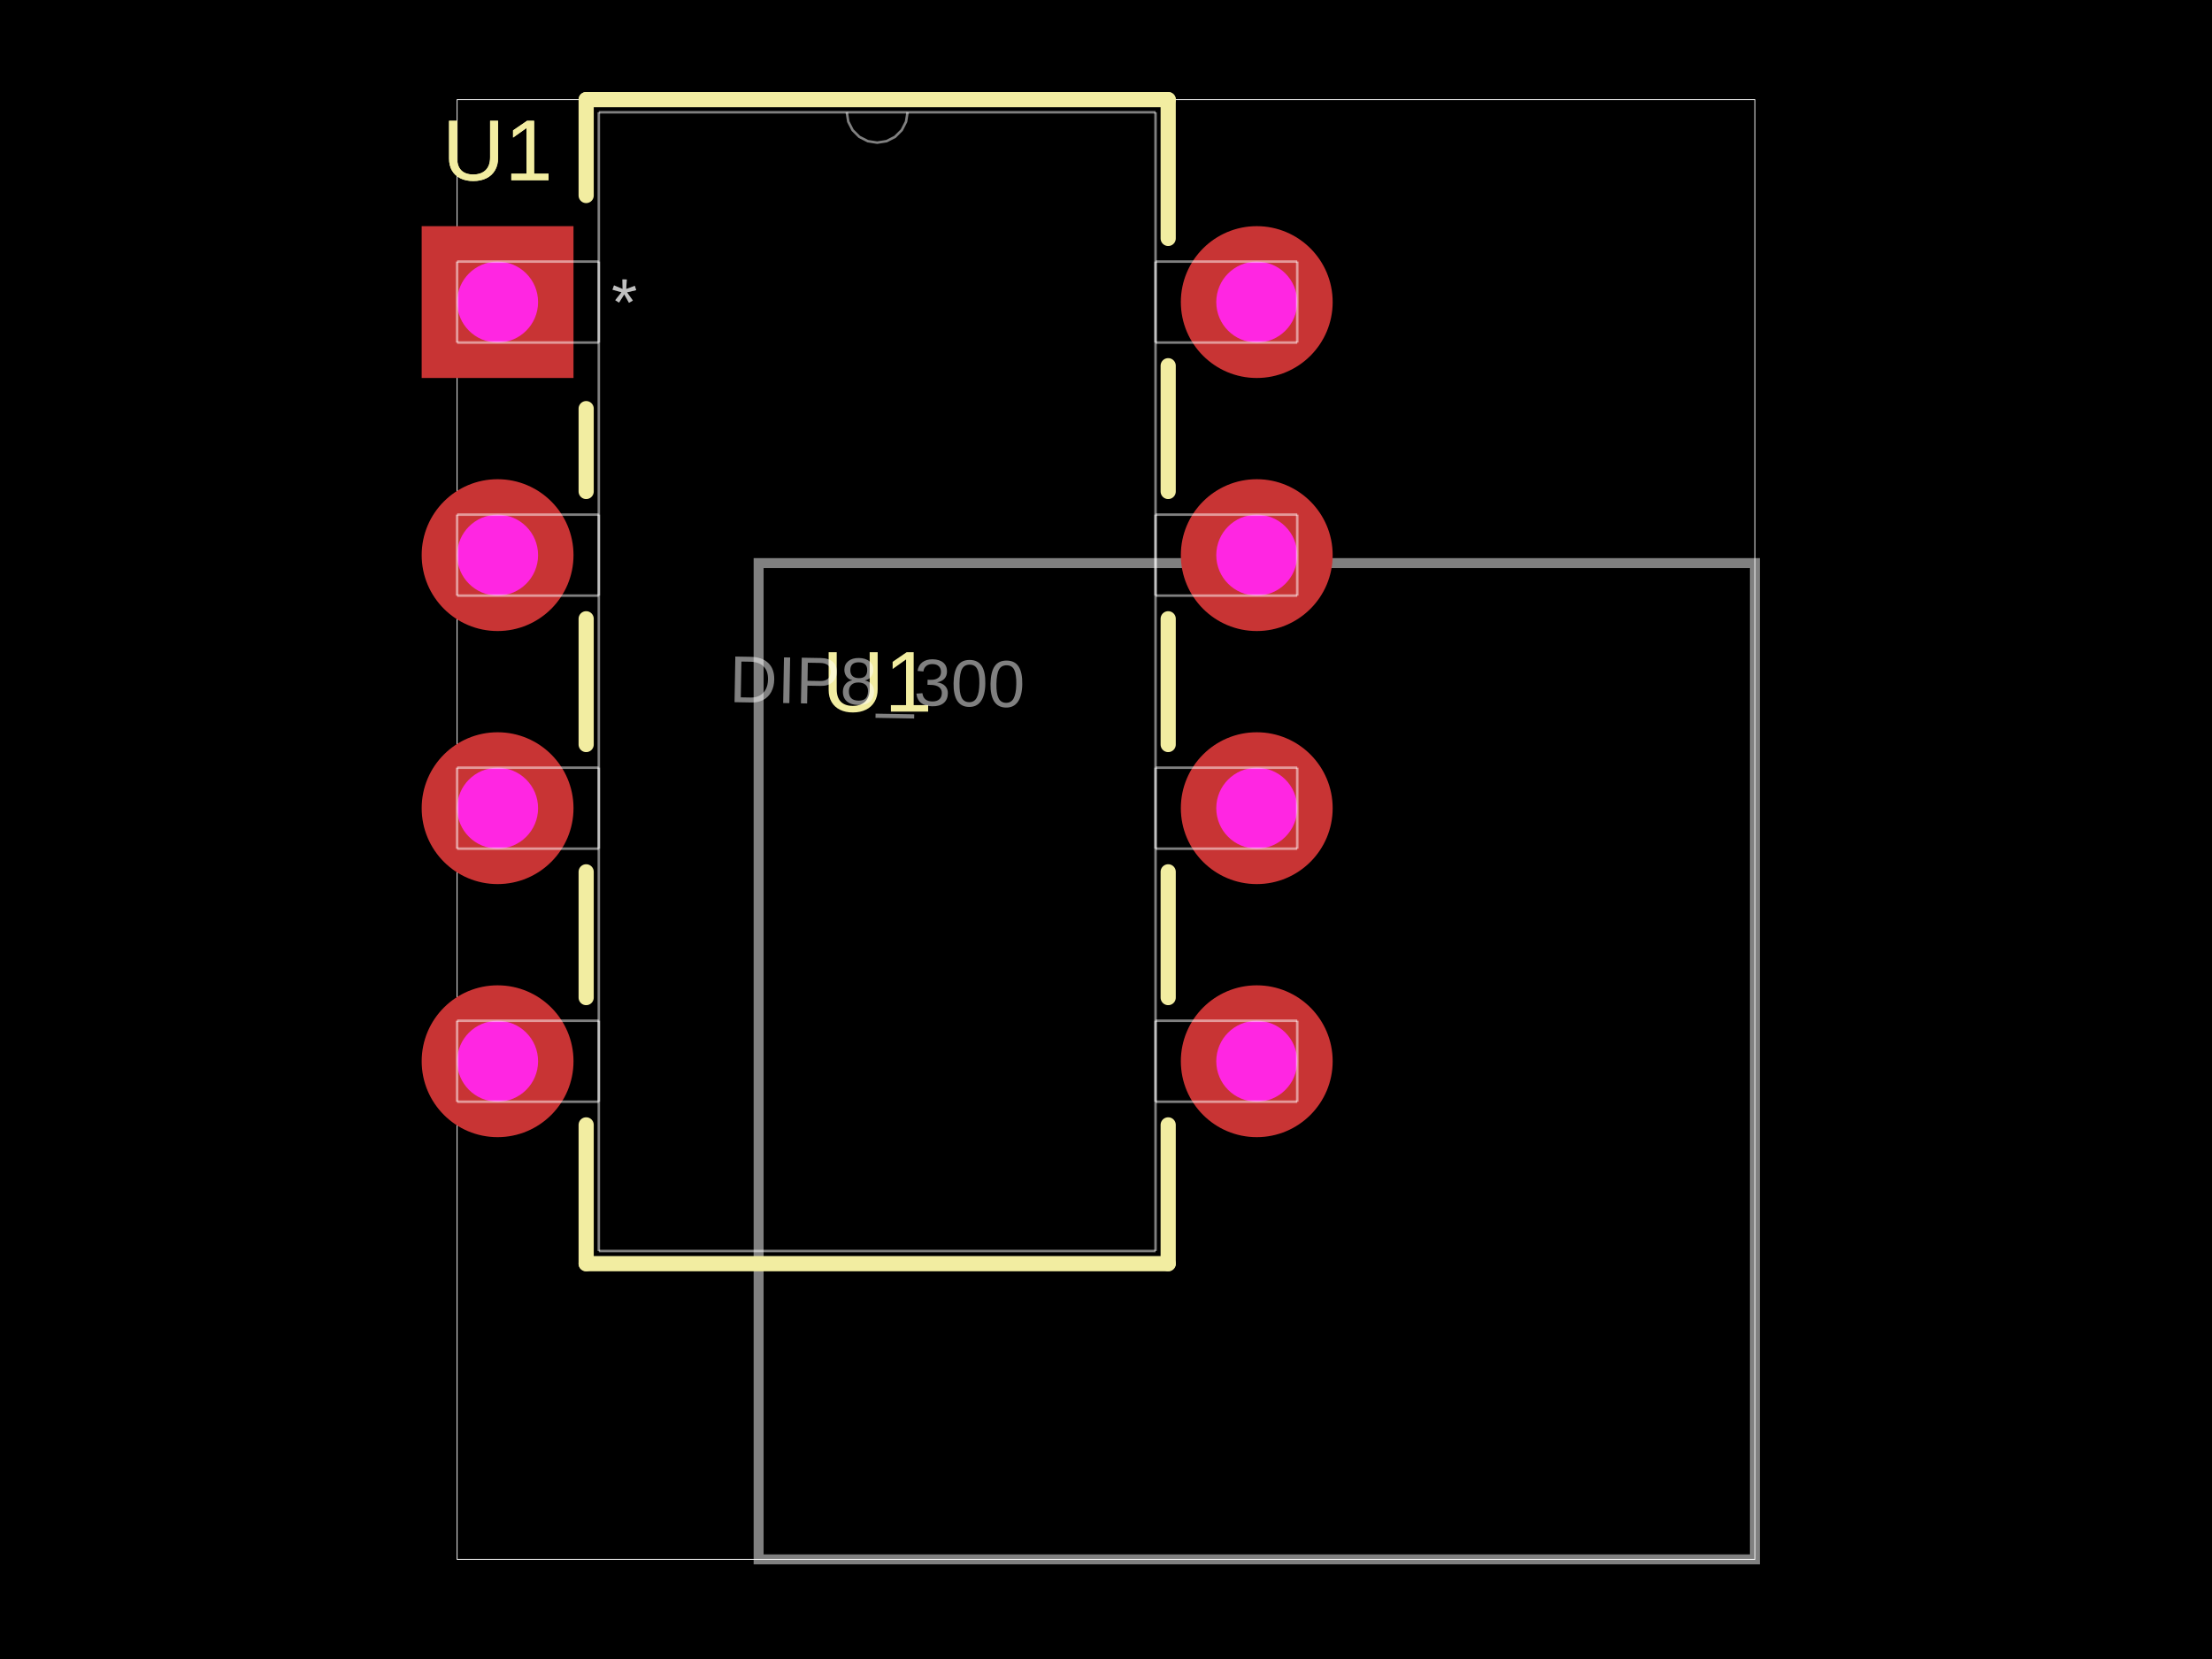
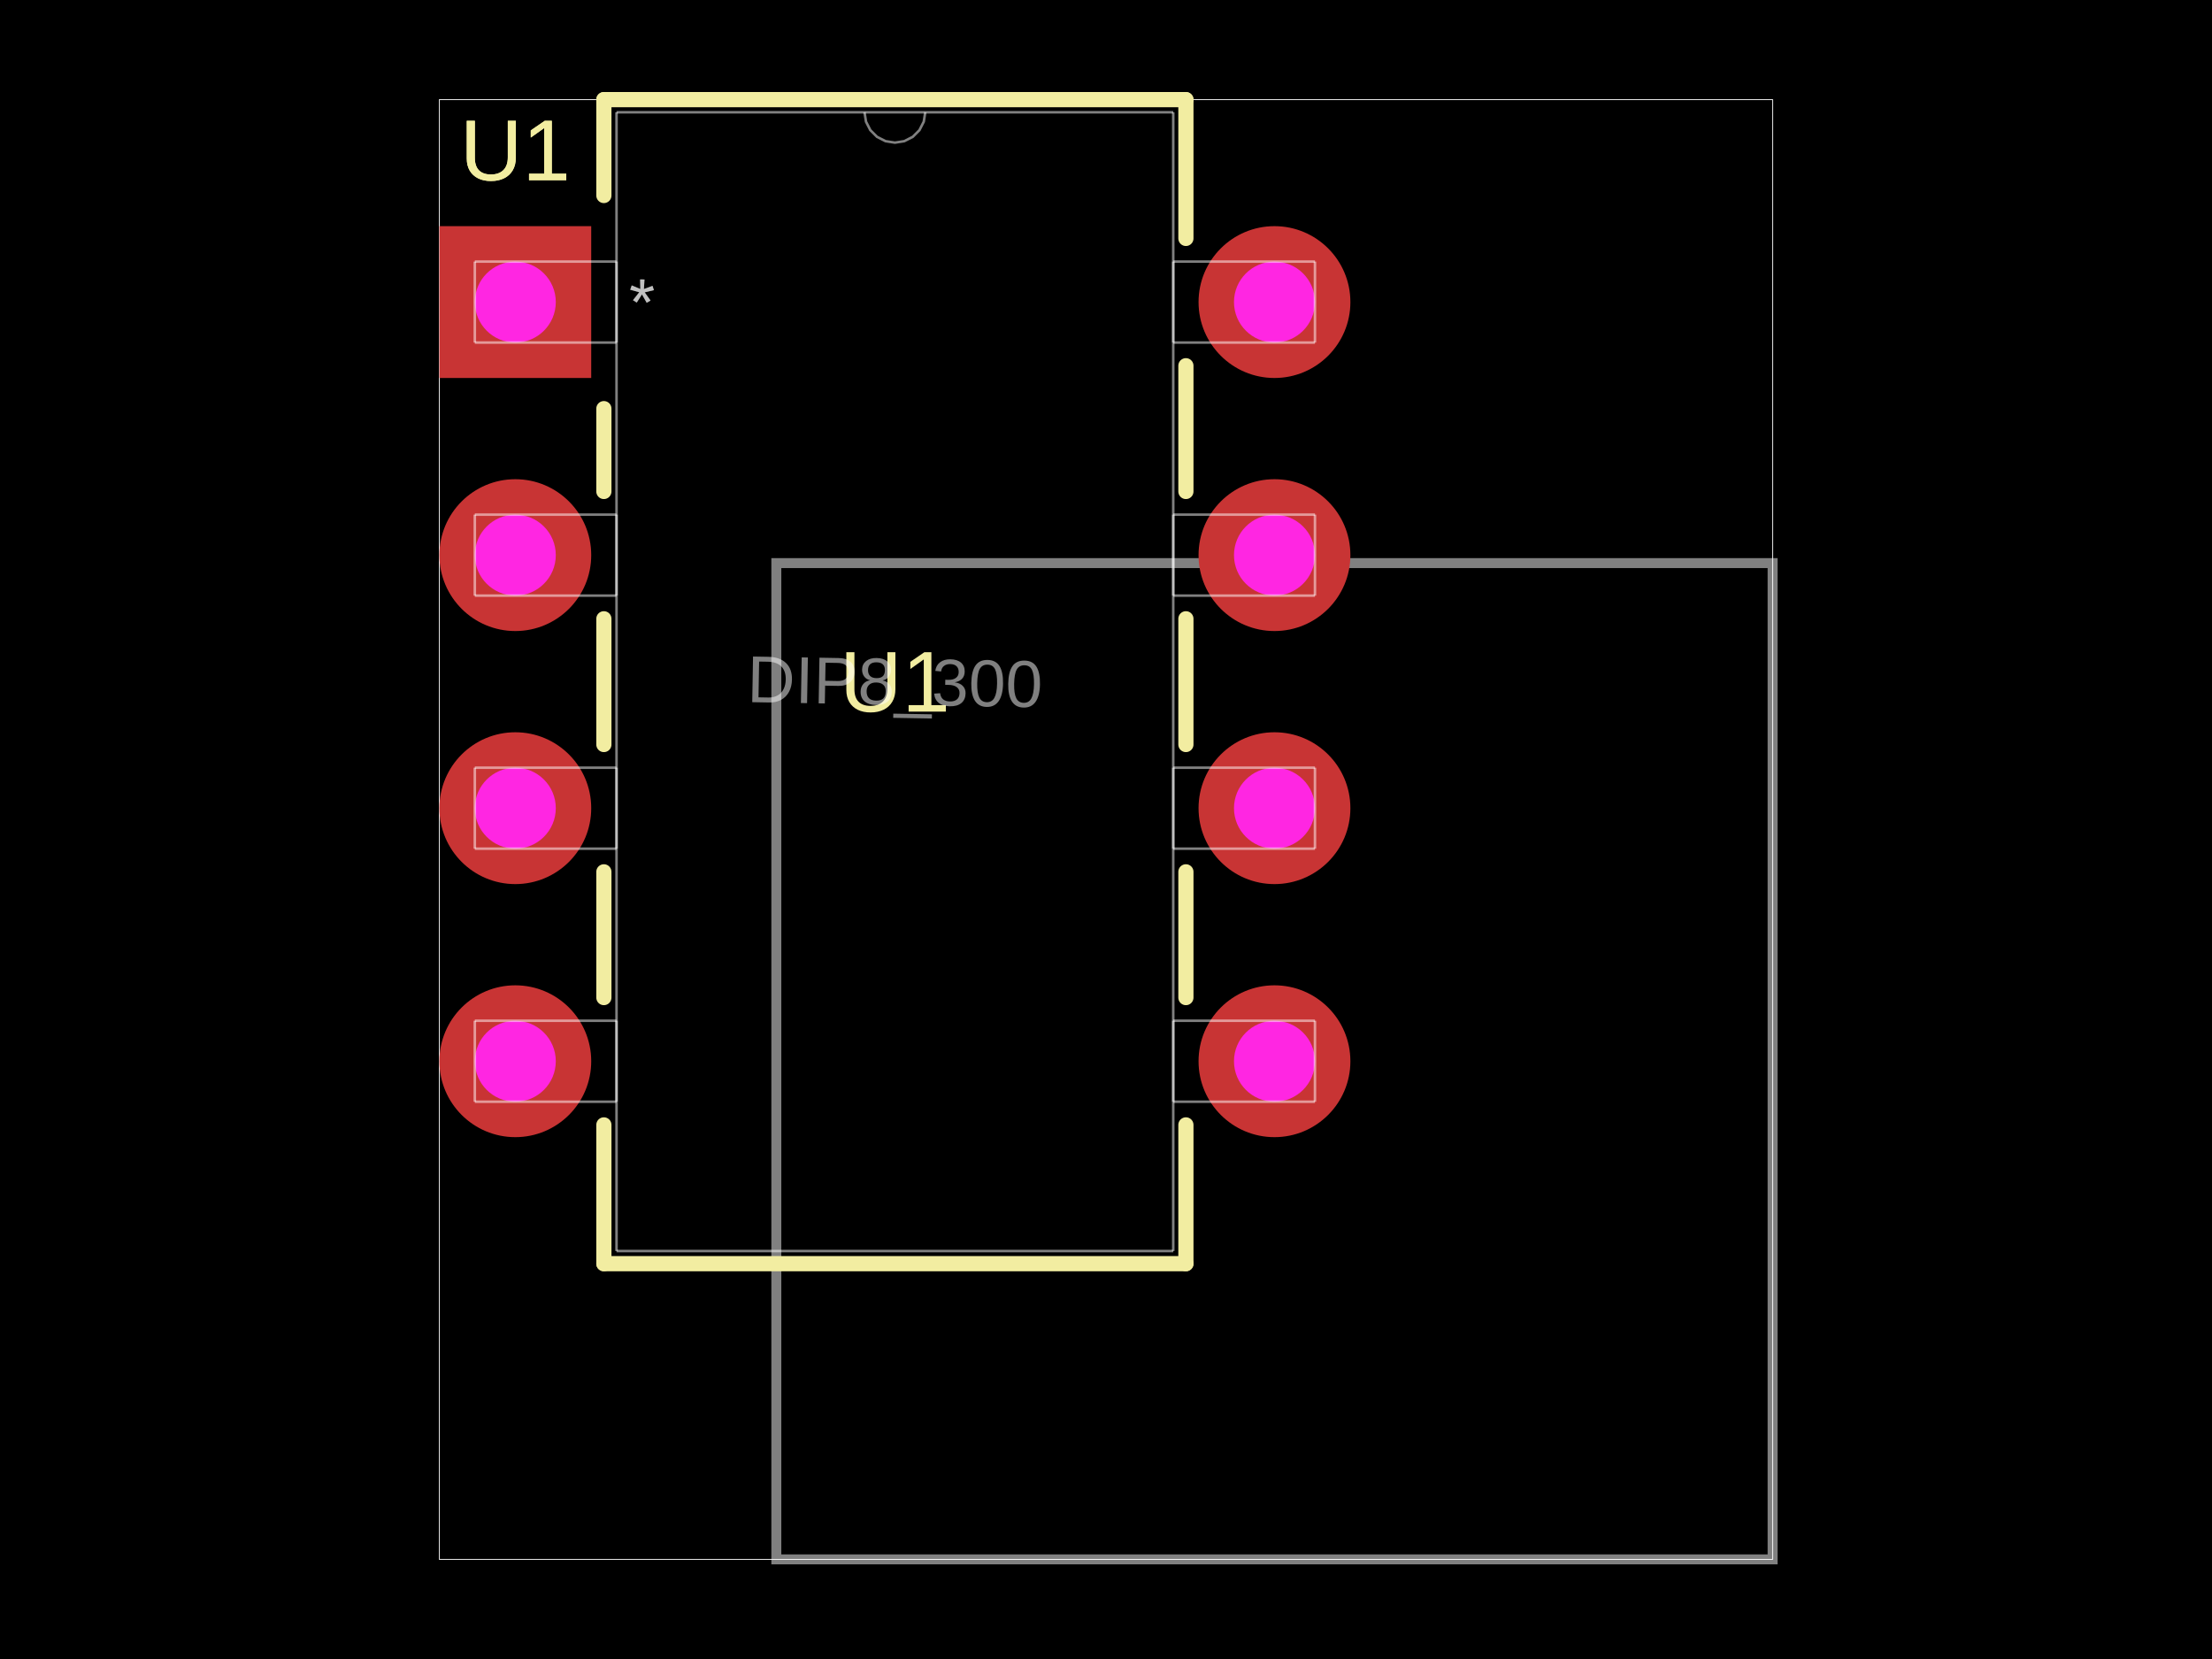
- <svg xmlns="http://www.w3.org/2000/svg" width="800" height="600" data-software-used-string="@tscircuit/core@0.0.1287">
+ <svg xmlns="http://www.w3.org/2000/svg" width="800" height="600" data-software-used-string="@tscircuit/core@0.0.1438">
  <style />
  <rect class="boundary" x="0" y="0" fill="#000" width="800" height="600" data-type="pcb_background" data-pcb-layer="global" />
-   <rect class="pcb-boundary" fill="none" stroke="#fff" stroke-width="0.3" x="165.318" y="36.032" width="469.363" height="527.937" data-type="pcb_boundary" data-pcb-layer="global" />
-   <path class="pcb-board" d="M 274.365 563.968 L 634.682 563.968 L 634.682 203.651 L 274.365 203.651 Z" fill="none" stroke="rgba(255, 255, 255, 0.5)" stroke-width="3.603" data-type="pcb_board" data-pcb-layer="board" />
-   <text x="0" y="0" dx="0" dy="0" fill="#f2eda1" font-family="Arial, sans-serif" font-size="31.227" text-anchor="middle" dominant-baseline="central" transform="matrix(1,0,0,1,317.2424,246.5289)" class="pcb-silkscreen-text pcb-silkscreen-top" data-pcb-silkscreen-text-id="pcb_component_0" stroke="none" data-type="pcb_silkscreen_text" data-pcb-layer="top">U1</text>
-   <text x="0" y="0" dx="0" dy="0" fill="#f2eda1" font-family="Arial, sans-serif" font-size="31.227" text-anchor="middle" dominant-baseline="central" transform="matrix(1,0,0,1,179.9616,54.33582)" class="pcb-silkscreen-text pcb-silkscreen-top" data-pcb-silkscreen-text-id="pcb_component_0" stroke="none" data-type="pcb_silkscreen_text" data-pcb-layer="top">U1</text>
-   <text x="0" y="0" dx="0" dy="0" fill="#f2eda1" font-family="Arial, sans-serif" font-size="31.227" text-anchor="middle" dominant-baseline="central" transform="matrix(1,0,0,1,179.9616,54.33582)" class="pcb-silkscreen-text pcb-silkscreen-top" data-pcb-silkscreen-text-id="pcb_component_0" stroke="none" data-type="pcb_silkscreen_text" data-pcb-layer="top">U1</text>
-   <path class="pcb-silkscreen pcb-silkscreen-top" d="M 211.994 457.026 L 422.491 457.026" fill="none" stroke="#f2eda1" stroke-width="5.491" stroke-linecap="round" stroke-linejoin="round" data-pcb-component-id="pcb_component_0" data-pcb-silkscreen-path-id="pcb_silkscreen_path_0" data-type="pcb_silkscreen_path" data-pcb-layer="top" />
-   <path class="pcb-silkscreen pcb-silkscreen-top" d="M 422.491 457.026 L 422.491 406.829" fill="none" stroke="#f2eda1" stroke-width="5.491" stroke-linecap="round" stroke-linejoin="round" data-pcb-component-id="pcb_component_0" data-pcb-silkscreen-path-id="pcb_silkscreen_path_1" data-type="pcb_silkscreen_path" data-pcb-layer="top" />
-   <path class="pcb-silkscreen pcb-silkscreen-top" d="M 422.491 36.032 L 211.994 36.032" fill="none" stroke="#f2eda1" stroke-width="5.491" stroke-linecap="round" stroke-linejoin="round" data-pcb-component-id="pcb_component_0" data-pcb-silkscreen-path-id="pcb_silkscreen_path_2" data-type="pcb_silkscreen_path" data-pcb-layer="top" />
-   <path class="pcb-silkscreen pcb-silkscreen-top" d="M 211.994 36.032 L 211.994 70.71" fill="none" stroke="#f2eda1" stroke-width="5.491" stroke-linecap="round" stroke-linejoin="round" data-pcb-component-id="pcb_component_0" data-pcb-silkscreen-path-id="pcb_silkscreen_path_3" data-type="pcb_silkscreen_path" data-pcb-layer="top" />
-   <path class="pcb-silkscreen pcb-silkscreen-top" d="M 211.994 147.786 L 211.994 177.75" fill="none" stroke="#f2eda1" stroke-width="5.491" stroke-linecap="round" stroke-linejoin="round" data-pcb-component-id="pcb_component_0" data-pcb-silkscreen-path-id="pcb_silkscreen_path_4" data-type="pcb_silkscreen_path" data-pcb-layer="top" />
-   <path class="pcb-silkscreen pcb-silkscreen-top" d="M 211.994 223.788 L 211.994 269.27" fill="none" stroke="#f2eda1" stroke-width="5.491" stroke-linecap="round" stroke-linejoin="round" data-pcb-component-id="pcb_component_0" data-pcb-silkscreen-path-id="pcb_silkscreen_path_5" data-type="pcb_silkscreen_path" data-pcb-layer="top" />
-   <path class="pcb-silkscreen pcb-silkscreen-top" d="M 211.994 315.308 L 211.994 360.791" fill="none" stroke="#f2eda1" stroke-width="5.491" stroke-linecap="round" stroke-linejoin="round" data-pcb-component-id="pcb_component_0" data-pcb-silkscreen-path-id="pcb_silkscreen_path_6" data-type="pcb_silkscreen_path" data-pcb-layer="top" />
-   <path class="pcb-silkscreen pcb-silkscreen-top" d="M 211.994 406.829 L 211.994 457.026" fill="none" stroke="#f2eda1" stroke-width="5.491" stroke-linecap="round" stroke-linejoin="round" data-pcb-component-id="pcb_component_0" data-pcb-silkscreen-path-id="pcb_silkscreen_path_7" data-type="pcb_silkscreen_path" data-pcb-layer="top" />
-   <path class="pcb-silkscreen pcb-silkscreen-top" d="M 422.491 360.791 L 422.491 315.308" fill="none" stroke="#f2eda1" stroke-width="5.491" stroke-linecap="round" stroke-linejoin="round" data-pcb-component-id="pcb_component_0" data-pcb-silkscreen-path-id="pcb_silkscreen_path_8" data-type="pcb_silkscreen_path" data-pcb-layer="top" />
-   <path class="pcb-silkscreen pcb-silkscreen-top" d="M 422.491 269.27 L 422.491 223.788" fill="none" stroke="#f2eda1" stroke-width="5.491" stroke-linecap="round" stroke-linejoin="round" data-pcb-component-id="pcb_component_0" data-pcb-silkscreen-path-id="pcb_silkscreen_path_9" data-type="pcb_silkscreen_path" data-pcb-layer="top" />
-   <path class="pcb-silkscreen pcb-silkscreen-top" d="M 422.491 177.75 L 422.491 132.267" fill="none" stroke="#f2eda1" stroke-width="5.491" stroke-linecap="round" stroke-linejoin="round" data-pcb-component-id="pcb_component_0" data-pcb-silkscreen-path-id="pcb_silkscreen_path_10" data-type="pcb_silkscreen_path" data-pcb-layer="top" />
-   <path class="pcb-silkscreen pcb-silkscreen-top" d="M 422.491 86.229 L 422.491 36.032" fill="none" stroke="#f2eda1" stroke-width="5.491" stroke-linecap="round" stroke-linejoin="round" data-pcb-component-id="pcb_component_0" data-pcb-silkscreen-path-id="pcb_silkscreen_path_11" data-type="pcb_silkscreen_path" data-pcb-layer="top" />
-   <g data-type="pcb_plated_hole" data-pcb-layer="through">
-     <rect class="pcb-hole-outer-pad" fill="rgb(200, 52, 52)" x="152.505" y="81.792" width="54.912" height="54.912" data-type="pcb_plated_hole" data-pcb-layer="top" />
-     <circle class="pcb-hole-inner" fill="#FF26E2" cx="179.962" cy="109.248" r="14.643" data-type="pcb_plated_hole_drill" data-pcb-layer="drill" />
+   <rect class="pcb-boundary" fill="none" stroke="#fff" stroke-width="0.3" x="158.912" y="36.032" width="482.176" height="527.937" data-type="pcb_boundary" data-pcb-layer="global" />
+   <path class="pcb-board" d="M 280.771 563.968 L 641.088 563.968 L 641.088 203.651 L 280.771 203.651 Z" fill="none" stroke="rgba(255, 255, 255, 0.5)" stroke-width="3.603" data-type="pcb_board" data-pcb-layer="board" />
+   <text x="0" y="0" dx="0" dy="0" fill="#f2eda1" font-family="Arial, sans-serif" font-size="31.227" text-anchor="middle" dominant-baseline="central" transform="matrix(1,0,0,1,323.6488,246.5289)" class="pcb-silkscreen-text pcb-silkscreen-top" data-pcb-silkscreen-text-id="pcb_silkscreen_text_0" stroke="none" data-type="pcb_silkscreen_text" data-pcb-layer="top">U1</text>
+   <text x="0" y="0" dx="0" dy="0" fill="#f2eda1" font-family="Arial, sans-serif" font-size="31.227" text-anchor="middle" dominant-baseline="central" transform="matrix(1,0,0,1,186.368,54.33582)" class="pcb-silkscreen-text pcb-silkscreen-top" data-pcb-silkscreen-text-id="pcb_silkscreen_text_1" stroke="none" data-type="pcb_silkscreen_text" data-pcb-layer="top">U1</text>
+   <text x="0" y="0" dx="0" dy="0" fill="#f2eda1" font-family="Arial, sans-serif" font-size="31.227" text-anchor="middle" dominant-baseline="central" transform="matrix(1,0,0,1,186.368,54.33582)" class="pcb-silkscreen-text pcb-silkscreen-top" data-pcb-silkscreen-text-id="pcb_silkscreen_text_2" stroke="none" data-type="pcb_silkscreen_text" data-pcb-layer="top">U1</text>
+   <path class="pcb-silkscreen pcb-silkscreen-top" d="M 218.4 457.026 L 428.897 457.026" fill="none" stroke="#f2eda1" stroke-width="5.491" stroke-linecap="round" stroke-linejoin="round" data-pcb-component-id="pcb_component_0" data-pcb-silkscreen-path-id="pcb_silkscreen_path_0" data-type="pcb_silkscreen_path" data-pcb-layer="top" />
+   <path class="pcb-silkscreen pcb-silkscreen-top" d="M 428.897 457.026 L 428.897 406.829" fill="none" stroke="#f2eda1" stroke-width="5.491" stroke-linecap="round" stroke-linejoin="round" data-pcb-component-id="pcb_component_0" data-pcb-silkscreen-path-id="pcb_silkscreen_path_1" data-type="pcb_silkscreen_path" data-pcb-layer="top" />
+   <path class="pcb-silkscreen pcb-silkscreen-top" d="M 428.897 36.032 L 218.4 36.032" fill="none" stroke="#f2eda1" stroke-width="5.491" stroke-linecap="round" stroke-linejoin="round" data-pcb-component-id="pcb_component_0" data-pcb-silkscreen-path-id="pcb_silkscreen_path_2" data-type="pcb_silkscreen_path" data-pcb-layer="top" />
+   <path class="pcb-silkscreen pcb-silkscreen-top" d="M 218.4 36.032 L 218.4 70.71" fill="none" stroke="#f2eda1" stroke-width="5.491" stroke-linecap="round" stroke-linejoin="round" data-pcb-component-id="pcb_component_0" data-pcb-silkscreen-path-id="pcb_silkscreen_path_3" data-type="pcb_silkscreen_path" data-pcb-layer="top" />
+   <path class="pcb-silkscreen pcb-silkscreen-top" d="M 218.4 147.786 L 218.4 177.75" fill="none" stroke="#f2eda1" stroke-width="5.491" stroke-linecap="round" stroke-linejoin="round" data-pcb-component-id="pcb_component_0" data-pcb-silkscreen-path-id="pcb_silkscreen_path_4" data-type="pcb_silkscreen_path" data-pcb-layer="top" />
+   <path class="pcb-silkscreen pcb-silkscreen-top" d="M 218.4 223.788 L 218.4 269.27" fill="none" stroke="#f2eda1" stroke-width="5.491" stroke-linecap="round" stroke-linejoin="round" data-pcb-component-id="pcb_component_0" data-pcb-silkscreen-path-id="pcb_silkscreen_path_5" data-type="pcb_silkscreen_path" data-pcb-layer="top" />
+   <path class="pcb-silkscreen pcb-silkscreen-top" d="M 218.4 315.308 L 218.4 360.791" fill="none" stroke="#f2eda1" stroke-width="5.491" stroke-linecap="round" stroke-linejoin="round" data-pcb-component-id="pcb_component_0" data-pcb-silkscreen-path-id="pcb_silkscreen_path_6" data-type="pcb_silkscreen_path" data-pcb-layer="top" />
+   <path class="pcb-silkscreen pcb-silkscreen-top" d="M 218.4 406.829 L 218.4 457.026" fill="none" stroke="#f2eda1" stroke-width="5.491" stroke-linecap="round" stroke-linejoin="round" data-pcb-component-id="pcb_component_0" data-pcb-silkscreen-path-id="pcb_silkscreen_path_7" data-type="pcb_silkscreen_path" data-pcb-layer="top" />
+   <path class="pcb-silkscreen pcb-silkscreen-top" d="M 428.897 360.791 L 428.897 315.308" fill="none" stroke="#f2eda1" stroke-width="5.491" stroke-linecap="round" stroke-linejoin="round" data-pcb-component-id="pcb_component_0" data-pcb-silkscreen-path-id="pcb_silkscreen_path_8" data-type="pcb_silkscreen_path" data-pcb-layer="top" />
+   <path class="pcb-silkscreen pcb-silkscreen-top" d="M 428.897 269.27 L 428.897 223.788" fill="none" stroke="#f2eda1" stroke-width="5.491" stroke-linecap="round" stroke-linejoin="round" data-pcb-component-id="pcb_component_0" data-pcb-silkscreen-path-id="pcb_silkscreen_path_9" data-type="pcb_silkscreen_path" data-pcb-layer="top" />
+   <path class="pcb-silkscreen pcb-silkscreen-top" d="M 428.897 177.75 L 428.897 132.267" fill="none" stroke="#f2eda1" stroke-width="5.491" stroke-linecap="round" stroke-linejoin="round" data-pcb-component-id="pcb_component_0" data-pcb-silkscreen-path-id="pcb_silkscreen_path_10" data-type="pcb_silkscreen_path" data-pcb-layer="top" />
+   <path class="pcb-silkscreen pcb-silkscreen-top" d="M 428.897 86.229 L 428.897 36.032" fill="none" stroke="#f2eda1" stroke-width="5.491" stroke-linecap="round" stroke-linejoin="round" data-pcb-component-id="pcb_component_0" data-pcb-silkscreen-path-id="pcb_silkscreen_path_11" data-type="pcb_silkscreen_path" data-pcb-layer="top" />
+   <g data-type="pcb_plated_hole" data-pcb-layer="through" data-pad-name="U1.pin1">
+     <rect class="pcb-hole-outer-pad" fill="rgb(200, 52, 52)" x="158.912" y="81.792" width="54.912" height="54.912" data-type="pcb_plated_hole" data-pcb-layer="top" />
+     <circle class="pcb-hole-inner" fill="#FF26E2" cx="186.368" cy="109.248" r="14.643" data-type="pcb_plated_hole_drill" data-pcb-layer="drill" />
  </g>
-   <g data-type="pcb_plated_hole" data-pcb-layer="through">
-     <circle class="pcb-hole-outer" fill="rgb(200, 52, 52)" cx="179.962" cy="200.769" r="27.456" data-type="pcb_plated_hole" data-pcb-layer="top" />
-     <circle class="pcb-hole-inner" fill="#FF26E2" cx="179.962" cy="200.769" r="14.643" data-type="pcb_plated_hole_drill" data-pcb-layer="drill" />
+   <g data-type="pcb_plated_hole" data-pcb-layer="through" data-pad-name="U1.pin2">
+     <circle class="pcb-hole-outer" fill="rgb(200, 52, 52)" cx="186.368" cy="200.769" r="27.456" data-type="pcb_plated_hole" data-pcb-layer="top" />
+     <circle class="pcb-hole-inner" fill="#FF26E2" cx="186.368" cy="200.769" r="14.643" data-type="pcb_plated_hole_drill" data-pcb-layer="drill" />
  </g>
-   <g data-type="pcb_plated_hole" data-pcb-layer="through">
-     <circle class="pcb-hole-outer" fill="rgb(200, 52, 52)" cx="179.962" cy="292.289" r="27.456" data-type="pcb_plated_hole" data-pcb-layer="top" />
-     <circle class="pcb-hole-inner" fill="#FF26E2" cx="179.962" cy="292.289" r="14.643" data-type="pcb_plated_hole_drill" data-pcb-layer="drill" />
+   <g data-type="pcb_plated_hole" data-pcb-layer="through" data-pad-name="U1.pin3">
+     <circle class="pcb-hole-outer" fill="rgb(200, 52, 52)" cx="186.368" cy="292.289" r="27.456" data-type="pcb_plated_hole" data-pcb-layer="top" />
+     <circle class="pcb-hole-inner" fill="#FF26E2" cx="186.368" cy="292.289" r="14.643" data-type="pcb_plated_hole_drill" data-pcb-layer="drill" />
  </g>
-   <g data-type="pcb_plated_hole" data-pcb-layer="through">
-     <circle class="pcb-hole-outer" fill="rgb(200, 52, 52)" cx="179.962" cy="383.81" r="27.456" data-type="pcb_plated_hole" data-pcb-layer="top" />
-     <circle class="pcb-hole-inner" fill="#FF26E2" cx="179.962" cy="383.81" r="14.643" data-type="pcb_plated_hole_drill" data-pcb-layer="drill" />
+   <g data-type="pcb_plated_hole" data-pcb-layer="through" data-pad-name="U1.pin4">
+     <circle class="pcb-hole-outer" fill="rgb(200, 52, 52)" cx="186.368" cy="383.81" r="27.456" data-type="pcb_plated_hole" data-pcb-layer="top" />
+     <circle class="pcb-hole-inner" fill="#FF26E2" cx="186.368" cy="383.81" r="14.643" data-type="pcb_plated_hole_drill" data-pcb-layer="drill" />
  </g>
-   <g data-type="pcb_plated_hole" data-pcb-layer="through">
-     <circle class="pcb-hole-outer" fill="rgb(200, 52, 52)" cx="454.523" cy="383.81" r="27.456" data-type="pcb_plated_hole" data-pcb-layer="top" />
-     <circle class="pcb-hole-inner" fill="#FF26E2" cx="454.523" cy="383.81" r="14.643" data-type="pcb_plated_hole_drill" data-pcb-layer="drill" />
+   <g data-type="pcb_plated_hole" data-pcb-layer="through" data-pad-name="U1.pin5">
+     <circle class="pcb-hole-outer" fill="rgb(200, 52, 52)" cx="460.93" cy="383.81" r="27.456" data-type="pcb_plated_hole" data-pcb-layer="top" />
+     <circle class="pcb-hole-inner" fill="#FF26E2" cx="460.93" cy="383.81" r="14.643" data-type="pcb_plated_hole_drill" data-pcb-layer="drill" />
  </g>
-   <g data-type="pcb_plated_hole" data-pcb-layer="through">
-     <circle class="pcb-hole-outer" fill="rgb(200, 52, 52)" cx="454.523" cy="292.289" r="27.456" data-type="pcb_plated_hole" data-pcb-layer="top" />
-     <circle class="pcb-hole-inner" fill="#FF26E2" cx="454.523" cy="292.289" r="14.643" data-type="pcb_plated_hole_drill" data-pcb-layer="drill" />
+   <g data-type="pcb_plated_hole" data-pcb-layer="through" data-pad-name="U1.pin6">
+     <circle class="pcb-hole-outer" fill="rgb(200, 52, 52)" cx="460.93" cy="292.289" r="27.456" data-type="pcb_plated_hole" data-pcb-layer="top" />
+     <circle class="pcb-hole-inner" fill="#FF26E2" cx="460.93" cy="292.289" r="14.643" data-type="pcb_plated_hole_drill" data-pcb-layer="drill" />
  </g>
-   <g data-type="pcb_plated_hole" data-pcb-layer="through">
-     <circle class="pcb-hole-outer" fill="rgb(200, 52, 52)" cx="454.523" cy="200.769" r="27.456" data-type="pcb_plated_hole" data-pcb-layer="top" />
-     <circle class="pcb-hole-inner" fill="#FF26E2" cx="454.523" cy="200.769" r="14.643" data-type="pcb_plated_hole_drill" data-pcb-layer="drill" />
+   <g data-type="pcb_plated_hole" data-pcb-layer="through" data-pad-name="U1.pin7">
+     <circle class="pcb-hole-outer" fill="rgb(200, 52, 52)" cx="460.93" cy="200.769" r="27.456" data-type="pcb_plated_hole" data-pcb-layer="top" />
+     <circle class="pcb-hole-inner" fill="#FF26E2" cx="460.93" cy="200.769" r="14.643" data-type="pcb_plated_hole_drill" data-pcb-layer="drill" />
  </g>
-   <g data-type="pcb_plated_hole" data-pcb-layer="through">
-     <circle class="pcb-hole-outer" fill="rgb(200, 52, 52)" cx="454.523" cy="109.248" r="27.456" data-type="pcb_plated_hole" data-pcb-layer="top" />
-     <circle class="pcb-hole-inner" fill="#FF26E2" cx="454.523" cy="109.248" r="14.643" data-type="pcb_plated_hole_drill" data-pcb-layer="drill" />
+   <g data-type="pcb_plated_hole" data-pcb-layer="through" data-pad-name="U1.pin8">
+     <circle class="pcb-hole-outer" fill="rgb(200, 52, 52)" cx="460.93" cy="109.248" r="27.456" data-type="pcb_plated_hole" data-pcb-layer="top" />
+     <circle class="pcb-hole-inner" fill="#FF26E2" cx="460.93" cy="109.248" r="14.643" data-type="pcb_plated_hole_drill" data-pcb-layer="drill" />
  </g>
-   <text x="0" y="0" font-family="Arial, sans-serif" font-size="24.021" text-anchor="middle" dominant-baseline="central" transform="matrix(0.9998477,0.01745241,-0.01745241,0.9998477,317.2424,246.5289)" class="pcb-fabrication-note-text" fill="rgba(255,255,255,0.5)" data-type="pcb_fabrication_note_text" data-pcb-layer="overlay">DIP8_300</text>
-   <text x="0" y="0" font-family="Arial, sans-serif" font-size="24.021" text-anchor="middle" dominant-baseline="central" transform="matrix(0.9998477,0.01745241,-0.01745241,0.9998477,225.7218,109.2481)" class="pcb-fabrication-note-text" fill="rgba(255,255,255,0.5)" data-type="pcb_fabrication_note_text" data-pcb-layer="overlay">*</text>
-   <text x="0" y="0" font-family="Arial, sans-serif" font-size="24.021" text-anchor="middle" dominant-baseline="central" transform="matrix(0.9998477,0.01745241,-0.01745241,0.9998477,225.7218,109.2481)" class="pcb-fabrication-note-text" fill="rgba(255,255,255,0.5)" data-type="pcb_fabrication_note_text" data-pcb-layer="overlay">*</text>
-   <path class="pcb-fabrication-note-path" stroke="rgba(255,255,255,0.5)" fill="none" d="M 216.57 123.891 L 216.57 94.605" stroke-width="0.915" data-pcb-component-id="pcb_component_0" data-pcb-fabrication-note-path-id="pcb_fabrication_note_path_0" data-type="pcb_fabrication_note_path" data-pcb-layer="overlay" />
-   <path class="pcb-fabrication-note-path" stroke="rgba(255,255,255,0.5)" fill="none" d="M 216.57 94.605 L 165.318 94.605" stroke-width="0.915" data-pcb-component-id="pcb_component_0" data-pcb-fabrication-note-path-id="pcb_fabrication_note_path_1" data-type="pcb_fabrication_note_path" data-pcb-layer="overlay" />
-   <path class="pcb-fabrication-note-path" stroke="rgba(255,255,255,0.5)" fill="none" d="M 165.318 94.605 L 165.318 123.891" stroke-width="0.915" data-pcb-component-id="pcb_component_0" data-pcb-fabrication-note-path-id="pcb_fabrication_note_path_2" data-type="pcb_fabrication_note_path" data-pcb-layer="overlay" />
-   <path class="pcb-fabrication-note-path" stroke="rgba(255,255,255,0.5)" fill="none" d="M 165.318 123.891 L 216.57 123.891" stroke-width="0.915" data-pcb-component-id="pcb_component_0" data-pcb-fabrication-note-path-id="pcb_fabrication_note_path_3" data-type="pcb_fabrication_note_path" data-pcb-layer="overlay" />
-   <path class="pcb-fabrication-note-path" stroke="rgba(255,255,255,0.5)" fill="none" d="M 216.57 215.412 L 216.57 186.125" stroke-width="0.915" data-pcb-component-id="pcb_component_0" data-pcb-fabrication-note-path-id="pcb_fabrication_note_path_4" data-type="pcb_fabrication_note_path" data-pcb-layer="overlay" />
-   <path class="pcb-fabrication-note-path" stroke="rgba(255,255,255,0.5)" fill="none" d="M 216.57 186.125 L 165.318 186.125" stroke-width="0.915" data-pcb-component-id="pcb_component_0" data-pcb-fabrication-note-path-id="pcb_fabrication_note_path_5" data-type="pcb_fabrication_note_path" data-pcb-layer="overlay" />
-   <path class="pcb-fabrication-note-path" stroke="rgba(255,255,255,0.5)" fill="none" d="M 165.318 186.125 L 165.318 215.412" stroke-width="0.915" data-pcb-component-id="pcb_component_0" data-pcb-fabrication-note-path-id="pcb_fabrication_note_path_6" data-type="pcb_fabrication_note_path" data-pcb-layer="overlay" />
-   <path class="pcb-fabrication-note-path" stroke="rgba(255,255,255,0.5)" fill="none" d="M 165.318 215.412 L 216.57 215.412" stroke-width="0.915" data-pcb-component-id="pcb_component_0" data-pcb-fabrication-note-path-id="pcb_fabrication_note_path_7" data-type="pcb_fabrication_note_path" data-pcb-layer="overlay" />
-   <path class="pcb-fabrication-note-path" stroke="rgba(255,255,255,0.5)" fill="none" d="M 216.57 306.933 L 216.57 277.646" stroke-width="0.915" data-pcb-component-id="pcb_component_0" data-pcb-fabrication-note-path-id="pcb_fabrication_note_path_8" data-type="pcb_fabrication_note_path" data-pcb-layer="overlay" />
-   <path class="pcb-fabrication-note-path" stroke="rgba(255,255,255,0.5)" fill="none" d="M 216.57 277.646 L 165.318 277.646" stroke-width="0.915" data-pcb-component-id="pcb_component_0" data-pcb-fabrication-note-path-id="pcb_fabrication_note_path_9" data-type="pcb_fabrication_note_path" data-pcb-layer="overlay" />
-   <path class="pcb-fabrication-note-path" stroke="rgba(255,255,255,0.5)" fill="none" d="M 165.318 277.646 L 165.318 306.933" stroke-width="0.915" data-pcb-component-id="pcb_component_0" data-pcb-fabrication-note-path-id="pcb_fabrication_note_path_10" data-type="pcb_fabrication_note_path" data-pcb-layer="overlay" />
-   <path class="pcb-fabrication-note-path" stroke="rgba(255,255,255,0.5)" fill="none" d="M 165.318 306.933 L 216.57 306.933" stroke-width="0.915" data-pcb-component-id="pcb_component_0" data-pcb-fabrication-note-path-id="pcb_fabrication_note_path_11" data-type="pcb_fabrication_note_path" data-pcb-layer="overlay" />
-   <path class="pcb-fabrication-note-path" stroke="rgba(255,255,255,0.5)" fill="none" d="M 216.57 398.453 L 216.57 369.166" stroke-width="0.915" data-pcb-component-id="pcb_component_0" data-pcb-fabrication-note-path-id="pcb_fabrication_note_path_12" data-type="pcb_fabrication_note_path" data-pcb-layer="overlay" />
-   <path class="pcb-fabrication-note-path" stroke="rgba(255,255,255,0.5)" fill="none" d="M 216.57 369.166 L 165.318 369.166" stroke-width="0.915" data-pcb-component-id="pcb_component_0" data-pcb-fabrication-note-path-id="pcb_fabrication_note_path_13" data-type="pcb_fabrication_note_path" data-pcb-layer="overlay" />
-   <path class="pcb-fabrication-note-path" stroke="rgba(255,255,255,0.5)" fill="none" d="M 165.318 369.166 L 165.318 398.453" stroke-width="0.915" data-pcb-component-id="pcb_component_0" data-pcb-fabrication-note-path-id="pcb_fabrication_note_path_14" data-type="pcb_fabrication_note_path" data-pcb-layer="overlay" />
-   <path class="pcb-fabrication-note-path" stroke="rgba(255,255,255,0.5)" fill="none" d="M 165.318 398.453 L 216.57 398.453" stroke-width="0.915" data-pcb-component-id="pcb_component_0" data-pcb-fabrication-note-path-id="pcb_fabrication_note_path_15" data-type="pcb_fabrication_note_path" data-pcb-layer="overlay" />
-   <path class="pcb-fabrication-note-path" stroke="rgba(255,255,255,0.5)" fill="none" d="M 417.915 369.166 L 417.915 398.453" stroke-width="0.915" data-pcb-component-id="pcb_component_0" data-pcb-fabrication-note-path-id="pcb_fabrication_note_path_16" data-type="pcb_fabrication_note_path" data-pcb-layer="overlay" />
-   <path class="pcb-fabrication-note-path" stroke="rgba(255,255,255,0.5)" fill="none" d="M 417.915 398.453 L 469.166 398.453" stroke-width="0.915" data-pcb-component-id="pcb_component_0" data-pcb-fabrication-note-path-id="pcb_fabrication_note_path_17" data-type="pcb_fabrication_note_path" data-pcb-layer="overlay" />
-   <path class="pcb-fabrication-note-path" stroke="rgba(255,255,255,0.5)" fill="none" d="M 469.166 398.453 L 469.166 369.166" stroke-width="0.915" data-pcb-component-id="pcb_component_0" data-pcb-fabrication-note-path-id="pcb_fabrication_note_path_18" data-type="pcb_fabrication_note_path" data-pcb-layer="overlay" />
-   <path class="pcb-fabrication-note-path" stroke="rgba(255,255,255,0.5)" fill="none" d="M 469.166 369.166 L 417.915 369.166" stroke-width="0.915" data-pcb-component-id="pcb_component_0" data-pcb-fabrication-note-path-id="pcb_fabrication_note_path_19" data-type="pcb_fabrication_note_path" data-pcb-layer="overlay" />
-   <path class="pcb-fabrication-note-path" stroke="rgba(255,255,255,0.5)" fill="none" d="M 417.915 277.646 L 417.915 306.933" stroke-width="0.915" data-pcb-component-id="pcb_component_0" data-pcb-fabrication-note-path-id="pcb_fabrication_note_path_20" data-type="pcb_fabrication_note_path" data-pcb-layer="overlay" />
-   <path class="pcb-fabrication-note-path" stroke="rgba(255,255,255,0.5)" fill="none" d="M 417.915 306.933 L 469.166 306.933" stroke-width="0.915" data-pcb-component-id="pcb_component_0" data-pcb-fabrication-note-path-id="pcb_fabrication_note_path_21" data-type="pcb_fabrication_note_path" data-pcb-layer="overlay" />
-   <path class="pcb-fabrication-note-path" stroke="rgba(255,255,255,0.5)" fill="none" d="M 469.166 306.933 L 469.166 277.646" stroke-width="0.915" data-pcb-component-id="pcb_component_0" data-pcb-fabrication-note-path-id="pcb_fabrication_note_path_22" data-type="pcb_fabrication_note_path" data-pcb-layer="overlay" />
-   <path class="pcb-fabrication-note-path" stroke="rgba(255,255,255,0.5)" fill="none" d="M 469.166 277.646 L 417.915 277.646" stroke-width="0.915" data-pcb-component-id="pcb_component_0" data-pcb-fabrication-note-path-id="pcb_fabrication_note_path_23" data-type="pcb_fabrication_note_path" data-pcb-layer="overlay" />
-   <path class="pcb-fabrication-note-path" stroke="rgba(255,255,255,0.5)" fill="none" d="M 417.915 186.125 L 417.915 215.412" stroke-width="0.915" data-pcb-component-id="pcb_component_0" data-pcb-fabrication-note-path-id="pcb_fabrication_note_path_24" data-type="pcb_fabrication_note_path" data-pcb-layer="overlay" />
-   <path class="pcb-fabrication-note-path" stroke="rgba(255,255,255,0.5)" fill="none" d="M 417.915 215.412 L 469.166 215.412" stroke-width="0.915" data-pcb-component-id="pcb_component_0" data-pcb-fabrication-note-path-id="pcb_fabrication_note_path_25" data-type="pcb_fabrication_note_path" data-pcb-layer="overlay" />
-   <path class="pcb-fabrication-note-path" stroke="rgba(255,255,255,0.5)" fill="none" d="M 469.166 215.412 L 469.166 186.125" stroke-width="0.915" data-pcb-component-id="pcb_component_0" data-pcb-fabrication-note-path-id="pcb_fabrication_note_path_26" data-type="pcb_fabrication_note_path" data-pcb-layer="overlay" />
-   <path class="pcb-fabrication-note-path" stroke="rgba(255,255,255,0.5)" fill="none" d="M 469.166 186.125 L 417.915 186.125" stroke-width="0.915" data-pcb-component-id="pcb_component_0" data-pcb-fabrication-note-path-id="pcb_fabrication_note_path_27" data-type="pcb_fabrication_note_path" data-pcb-layer="overlay" />
-   <path class="pcb-fabrication-note-path" stroke="rgba(255,255,255,0.5)" fill="none" d="M 417.915 94.605 L 417.915 123.891" stroke-width="0.915" data-pcb-component-id="pcb_component_0" data-pcb-fabrication-note-path-id="pcb_fabrication_note_path_28" data-type="pcb_fabrication_note_path" data-pcb-layer="overlay" />
-   <path class="pcb-fabrication-note-path" stroke="rgba(255,255,255,0.5)" fill="none" d="M 417.915 123.891 L 469.166 123.891" stroke-width="0.915" data-pcb-component-id="pcb_component_0" data-pcb-fabrication-note-path-id="pcb_fabrication_note_path_29" data-type="pcb_fabrication_note_path" data-pcb-layer="overlay" />
-   <path class="pcb-fabrication-note-path" stroke="rgba(255,255,255,0.5)" fill="none" d="M 469.166 123.891 L 469.166 94.605" stroke-width="0.915" data-pcb-component-id="pcb_component_0" data-pcb-fabrication-note-path-id="pcb_fabrication_note_path_30" data-type="pcb_fabrication_note_path" data-pcb-layer="overlay" />
-   <path class="pcb-fabrication-note-path" stroke="rgba(255,255,255,0.5)" fill="none" d="M 469.166 94.605 L 417.915 94.605" stroke-width="0.915" data-pcb-component-id="pcb_component_0" data-pcb-fabrication-note-path-id="pcb_fabrication_note_path_31" data-type="pcb_fabrication_note_path" data-pcb-layer="overlay" />
-   <path class="pcb-fabrication-note-path" stroke="rgba(255,255,255,0.5)" fill="none" d="M 216.57 452.45 L 417.915 452.45" stroke-width="0.915" data-pcb-component-id="pcb_component_0" data-pcb-fabrication-note-path-id="pcb_fabrication_note_path_32" data-type="pcb_fabrication_note_path" data-pcb-layer="overlay" />
-   <path class="pcb-fabrication-note-path" stroke="rgba(255,255,255,0.5)" fill="none" d="M 417.915 452.45 L 417.915 40.608" stroke-width="0.915" data-pcb-component-id="pcb_component_0" data-pcb-fabrication-note-path-id="pcb_fabrication_note_path_33" data-type="pcb_fabrication_note_path" data-pcb-layer="overlay" />
-   <path class="pcb-fabrication-note-path" stroke="rgba(255,255,255,0.5)" fill="none" d="M 417.915 40.608 L 216.57 40.608" stroke-width="0.915" data-pcb-component-id="pcb_component_0" data-pcb-fabrication-note-path-id="pcb_fabrication_note_path_34" data-type="pcb_fabrication_note_path" data-pcb-layer="overlay" />
-   <path class="pcb-fabrication-note-path" stroke="rgba(255,255,255,0.5)" fill="none" d="M 216.57 40.608 L 216.57 452.45" stroke-width="0.915" data-pcb-component-id="pcb_component_0" data-pcb-fabrication-note-path-id="pcb_fabrication_note_path_35" data-type="pcb_fabrication_note_path" data-pcb-layer="overlay" />
-   <path class="pcb-fabrication-note-path" stroke="rgba(255,255,255,0.5)" fill="none" d="M 328.225 40.608 L 327.687 44.002 L 326.127 47.063 L 323.698 49.493 L 320.636 51.053 L 317.242 51.59 L 313.849 51.053 L 310.787 49.493 L 308.357 47.063 L 306.797 44.002 L 306.26 40.608" stroke-width="0.915" data-pcb-component-id="pcb_component_0" data-pcb-fabrication-note-path-id="pcb_fabrication_note_path_36" data-type="pcb_fabrication_note_path" data-pcb-layer="overlay" />
+   <text x="0" y="0" font-family="Arial, sans-serif" font-size="24.021" text-anchor="middle" dominant-baseline="central" transform="matrix(0.9998477,0.01745241,-0.01745241,0.9998477,323.6488,246.5289)" class="pcb-fabrication-note-text" fill="rgba(255,255,255,0.5)" data-type="pcb_fabrication_note_text" data-pcb-layer="overlay">DIP8_300</text>
+   <text x="0" y="0" font-family="Arial, sans-serif" font-size="24.021" text-anchor="middle" dominant-baseline="central" transform="matrix(0.9998477,0.01745241,-0.01745241,0.9998477,232.1283,109.2481)" class="pcb-fabrication-note-text" fill="rgba(255,255,255,0.5)" data-type="pcb_fabrication_note_text" data-pcb-layer="overlay">*</text>
+   <text x="0" y="0" font-family="Arial, sans-serif" font-size="24.021" text-anchor="middle" dominant-baseline="central" transform="matrix(0.9998477,0.01745241,-0.01745241,0.9998477,232.1283,109.2481)" class="pcb-fabrication-note-text" fill="rgba(255,255,255,0.5)" data-type="pcb_fabrication_note_text" data-pcb-layer="overlay">*</text>
+   <path class="pcb-fabrication-note-path" stroke="rgba(255,255,255,0.5)" fill="none" d="M 222.976 123.891 L 222.976 94.605" stroke-width="0.915" data-pcb-component-id="pcb_component_0" data-pcb-fabrication-note-path-id="pcb_fabrication_note_path_0" data-type="pcb_fabrication_note_path" data-pcb-layer="overlay" />
+   <path class="pcb-fabrication-note-path" stroke="rgba(255,255,255,0.5)" fill="none" d="M 222.976 94.605 L 171.725 94.605" stroke-width="0.915" data-pcb-component-id="pcb_component_0" data-pcb-fabrication-note-path-id="pcb_fabrication_note_path_1" data-type="pcb_fabrication_note_path" data-pcb-layer="overlay" />
+   <path class="pcb-fabrication-note-path" stroke="rgba(255,255,255,0.5)" fill="none" d="M 171.725 94.605 L 171.725 123.891" stroke-width="0.915" data-pcb-component-id="pcb_component_0" data-pcb-fabrication-note-path-id="pcb_fabrication_note_path_2" data-type="pcb_fabrication_note_path" data-pcb-layer="overlay" />
+   <path class="pcb-fabrication-note-path" stroke="rgba(255,255,255,0.5)" fill="none" d="M 171.725 123.891 L 222.976 123.891" stroke-width="0.915" data-pcb-component-id="pcb_component_0" data-pcb-fabrication-note-path-id="pcb_fabrication_note_path_3" data-type="pcb_fabrication_note_path" data-pcb-layer="overlay" />
+   <path class="pcb-fabrication-note-path" stroke="rgba(255,255,255,0.5)" fill="none" d="M 222.976 215.412 L 222.976 186.125" stroke-width="0.915" data-pcb-component-id="pcb_component_0" data-pcb-fabrication-note-path-id="pcb_fabrication_note_path_4" data-type="pcb_fabrication_note_path" data-pcb-layer="overlay" />
+   <path class="pcb-fabrication-note-path" stroke="rgba(255,255,255,0.5)" fill="none" d="M 222.976 186.125 L 171.725 186.125" stroke-width="0.915" data-pcb-component-id="pcb_component_0" data-pcb-fabrication-note-path-id="pcb_fabrication_note_path_5" data-type="pcb_fabrication_note_path" data-pcb-layer="overlay" />
+   <path class="pcb-fabrication-note-path" stroke="rgba(255,255,255,0.5)" fill="none" d="M 171.725 186.125 L 171.725 215.412" stroke-width="0.915" data-pcb-component-id="pcb_component_0" data-pcb-fabrication-note-path-id="pcb_fabrication_note_path_6" data-type="pcb_fabrication_note_path" data-pcb-layer="overlay" />
+   <path class="pcb-fabrication-note-path" stroke="rgba(255,255,255,0.5)" fill="none" d="M 171.725 215.412 L 222.976 215.412" stroke-width="0.915" data-pcb-component-id="pcb_component_0" data-pcb-fabrication-note-path-id="pcb_fabrication_note_path_7" data-type="pcb_fabrication_note_path" data-pcb-layer="overlay" />
+   <path class="pcb-fabrication-note-path" stroke="rgba(255,255,255,0.5)" fill="none" d="M 222.976 306.933 L 222.976 277.646" stroke-width="0.915" data-pcb-component-id="pcb_component_0" data-pcb-fabrication-note-path-id="pcb_fabrication_note_path_8" data-type="pcb_fabrication_note_path" data-pcb-layer="overlay" />
+   <path class="pcb-fabrication-note-path" stroke="rgba(255,255,255,0.5)" fill="none" d="M 222.976 277.646 L 171.725 277.646" stroke-width="0.915" data-pcb-component-id="pcb_component_0" data-pcb-fabrication-note-path-id="pcb_fabrication_note_path_9" data-type="pcb_fabrication_note_path" data-pcb-layer="overlay" />
+   <path class="pcb-fabrication-note-path" stroke="rgba(255,255,255,0.5)" fill="none" d="M 171.725 277.646 L 171.725 306.933" stroke-width="0.915" data-pcb-component-id="pcb_component_0" data-pcb-fabrication-note-path-id="pcb_fabrication_note_path_10" data-type="pcb_fabrication_note_path" data-pcb-layer="overlay" />
+   <path class="pcb-fabrication-note-path" stroke="rgba(255,255,255,0.5)" fill="none" d="M 171.725 306.933 L 222.976 306.933" stroke-width="0.915" data-pcb-component-id="pcb_component_0" data-pcb-fabrication-note-path-id="pcb_fabrication_note_path_11" data-type="pcb_fabrication_note_path" data-pcb-layer="overlay" />
+   <path class="pcb-fabrication-note-path" stroke="rgba(255,255,255,0.5)" fill="none" d="M 222.976 398.453 L 222.976 369.166" stroke-width="0.915" data-pcb-component-id="pcb_component_0" data-pcb-fabrication-note-path-id="pcb_fabrication_note_path_12" data-type="pcb_fabrication_note_path" data-pcb-layer="overlay" />
+   <path class="pcb-fabrication-note-path" stroke="rgba(255,255,255,0.5)" fill="none" d="M 222.976 369.166 L 171.725 369.166" stroke-width="0.915" data-pcb-component-id="pcb_component_0" data-pcb-fabrication-note-path-id="pcb_fabrication_note_path_13" data-type="pcb_fabrication_note_path" data-pcb-layer="overlay" />
+   <path class="pcb-fabrication-note-path" stroke="rgba(255,255,255,0.5)" fill="none" d="M 171.725 369.166 L 171.725 398.453" stroke-width="0.915" data-pcb-component-id="pcb_component_0" data-pcb-fabrication-note-path-id="pcb_fabrication_note_path_14" data-type="pcb_fabrication_note_path" data-pcb-layer="overlay" />
+   <path class="pcb-fabrication-note-path" stroke="rgba(255,255,255,0.5)" fill="none" d="M 171.725 398.453 L 222.976 398.453" stroke-width="0.915" data-pcb-component-id="pcb_component_0" data-pcb-fabrication-note-path-id="pcb_fabrication_note_path_15" data-type="pcb_fabrication_note_path" data-pcb-layer="overlay" />
+   <path class="pcb-fabrication-note-path" stroke="rgba(255,255,255,0.5)" fill="none" d="M 424.321 369.166 L 424.321 398.453" stroke-width="0.915" data-pcb-component-id="pcb_component_0" data-pcb-fabrication-note-path-id="pcb_fabrication_note_path_16" data-type="pcb_fabrication_note_path" data-pcb-layer="overlay" />
+   <path class="pcb-fabrication-note-path" stroke="rgba(255,255,255,0.5)" fill="none" d="M 424.321 398.453 L 475.573 398.453" stroke-width="0.915" data-pcb-component-id="pcb_component_0" data-pcb-fabrication-note-path-id="pcb_fabrication_note_path_17" data-type="pcb_fabrication_note_path" data-pcb-layer="overlay" />
+   <path class="pcb-fabrication-note-path" stroke="rgba(255,255,255,0.5)" fill="none" d="M 475.573 398.453 L 475.573 369.166" stroke-width="0.915" data-pcb-component-id="pcb_component_0" data-pcb-fabrication-note-path-id="pcb_fabrication_note_path_18" data-type="pcb_fabrication_note_path" data-pcb-layer="overlay" />
+   <path class="pcb-fabrication-note-path" stroke="rgba(255,255,255,0.5)" fill="none" d="M 475.573 369.166 L 424.321 369.166" stroke-width="0.915" data-pcb-component-id="pcb_component_0" data-pcb-fabrication-note-path-id="pcb_fabrication_note_path_19" data-type="pcb_fabrication_note_path" data-pcb-layer="overlay" />
+   <path class="pcb-fabrication-note-path" stroke="rgba(255,255,255,0.5)" fill="none" d="M 424.321 277.646 L 424.321 306.933" stroke-width="0.915" data-pcb-component-id="pcb_component_0" data-pcb-fabrication-note-path-id="pcb_fabrication_note_path_20" data-type="pcb_fabrication_note_path" data-pcb-layer="overlay" />
+   <path class="pcb-fabrication-note-path" stroke="rgba(255,255,255,0.5)" fill="none" d="M 424.321 306.933 L 475.573 306.933" stroke-width="0.915" data-pcb-component-id="pcb_component_0" data-pcb-fabrication-note-path-id="pcb_fabrication_note_path_21" data-type="pcb_fabrication_note_path" data-pcb-layer="overlay" />
+   <path class="pcb-fabrication-note-path" stroke="rgba(255,255,255,0.5)" fill="none" d="M 475.573 306.933 L 475.573 277.646" stroke-width="0.915" data-pcb-component-id="pcb_component_0" data-pcb-fabrication-note-path-id="pcb_fabrication_note_path_22" data-type="pcb_fabrication_note_path" data-pcb-layer="overlay" />
+   <path class="pcb-fabrication-note-path" stroke="rgba(255,255,255,0.5)" fill="none" d="M 475.573 277.646 L 424.321 277.646" stroke-width="0.915" data-pcb-component-id="pcb_component_0" data-pcb-fabrication-note-path-id="pcb_fabrication_note_path_23" data-type="pcb_fabrication_note_path" data-pcb-layer="overlay" />
+   <path class="pcb-fabrication-note-path" stroke="rgba(255,255,255,0.5)" fill="none" d="M 424.321 186.125 L 424.321 215.412" stroke-width="0.915" data-pcb-component-id="pcb_component_0" data-pcb-fabrication-note-path-id="pcb_fabrication_note_path_24" data-type="pcb_fabrication_note_path" data-pcb-layer="overlay" />
+   <path class="pcb-fabrication-note-path" stroke="rgba(255,255,255,0.5)" fill="none" d="M 424.321 215.412 L 475.573 215.412" stroke-width="0.915" data-pcb-component-id="pcb_component_0" data-pcb-fabrication-note-path-id="pcb_fabrication_note_path_25" data-type="pcb_fabrication_note_path" data-pcb-layer="overlay" />
+   <path class="pcb-fabrication-note-path" stroke="rgba(255,255,255,0.5)" fill="none" d="M 475.573 215.412 L 475.573 186.125" stroke-width="0.915" data-pcb-component-id="pcb_component_0" data-pcb-fabrication-note-path-id="pcb_fabrication_note_path_26" data-type="pcb_fabrication_note_path" data-pcb-layer="overlay" />
+   <path class="pcb-fabrication-note-path" stroke="rgba(255,255,255,0.5)" fill="none" d="M 475.573 186.125 L 424.321 186.125" stroke-width="0.915" data-pcb-component-id="pcb_component_0" data-pcb-fabrication-note-path-id="pcb_fabrication_note_path_27" data-type="pcb_fabrication_note_path" data-pcb-layer="overlay" />
+   <path class="pcb-fabrication-note-path" stroke="rgba(255,255,255,0.5)" fill="none" d="M 424.321 94.605 L 424.321 123.891" stroke-width="0.915" data-pcb-component-id="pcb_component_0" data-pcb-fabrication-note-path-id="pcb_fabrication_note_path_28" data-type="pcb_fabrication_note_path" data-pcb-layer="overlay" />
+   <path class="pcb-fabrication-note-path" stroke="rgba(255,255,255,0.5)" fill="none" d="M 424.321 123.891 L 475.573 123.891" stroke-width="0.915" data-pcb-component-id="pcb_component_0" data-pcb-fabrication-note-path-id="pcb_fabrication_note_path_29" data-type="pcb_fabrication_note_path" data-pcb-layer="overlay" />
+   <path class="pcb-fabrication-note-path" stroke="rgba(255,255,255,0.5)" fill="none" d="M 475.573 123.891 L 475.573 94.605" stroke-width="0.915" data-pcb-component-id="pcb_component_0" data-pcb-fabrication-note-path-id="pcb_fabrication_note_path_30" data-type="pcb_fabrication_note_path" data-pcb-layer="overlay" />
+   <path class="pcb-fabrication-note-path" stroke="rgba(255,255,255,0.5)" fill="none" d="M 475.573 94.605 L 424.321 94.605" stroke-width="0.915" data-pcb-component-id="pcb_component_0" data-pcb-fabrication-note-path-id="pcb_fabrication_note_path_31" data-type="pcb_fabrication_note_path" data-pcb-layer="overlay" />
+   <path class="pcb-fabrication-note-path" stroke="rgba(255,255,255,0.5)" fill="none" d="M 222.976 452.45 L 424.321 452.45" stroke-width="0.915" data-pcb-component-id="pcb_component_0" data-pcb-fabrication-note-path-id="pcb_fabrication_note_path_32" data-type="pcb_fabrication_note_path" data-pcb-layer="overlay" />
+   <path class="pcb-fabrication-note-path" stroke="rgba(255,255,255,0.5)" fill="none" d="M 424.321 452.45 L 424.321 40.608" stroke-width="0.915" data-pcb-component-id="pcb_component_0" data-pcb-fabrication-note-path-id="pcb_fabrication_note_path_33" data-type="pcb_fabrication_note_path" data-pcb-layer="overlay" />
+   <path class="pcb-fabrication-note-path" stroke="rgba(255,255,255,0.5)" fill="none" d="M 424.321 40.608 L 222.976 40.608" stroke-width="0.915" data-pcb-component-id="pcb_component_0" data-pcb-fabrication-note-path-id="pcb_fabrication_note_path_34" data-type="pcb_fabrication_note_path" data-pcb-layer="overlay" />
+   <path class="pcb-fabrication-note-path" stroke="rgba(255,255,255,0.5)" fill="none" d="M 222.976 40.608 L 222.976 452.45" stroke-width="0.915" data-pcb-component-id="pcb_component_0" data-pcb-fabrication-note-path-id="pcb_fabrication_note_path_35" data-type="pcb_fabrication_note_path" data-pcb-layer="overlay" />
+   <path class="pcb-fabrication-note-path" stroke="rgba(255,255,255,0.5)" fill="none" d="M 334.631 40.608 L 334.094 44.002 L 332.534 47.063 L 330.104 49.493 L 327.043 51.053 L 323.649 51.59 L 320.255 51.053 L 317.193 49.493 L 314.764 47.063 L 313.204 44.002 L 312.666 40.608" stroke-width="0.915" data-pcb-component-id="pcb_component_0" data-pcb-fabrication-note-path-id="pcb_fabrication_note_path_36" data-type="pcb_fabrication_note_path" data-pcb-layer="overlay" />
</svg>
